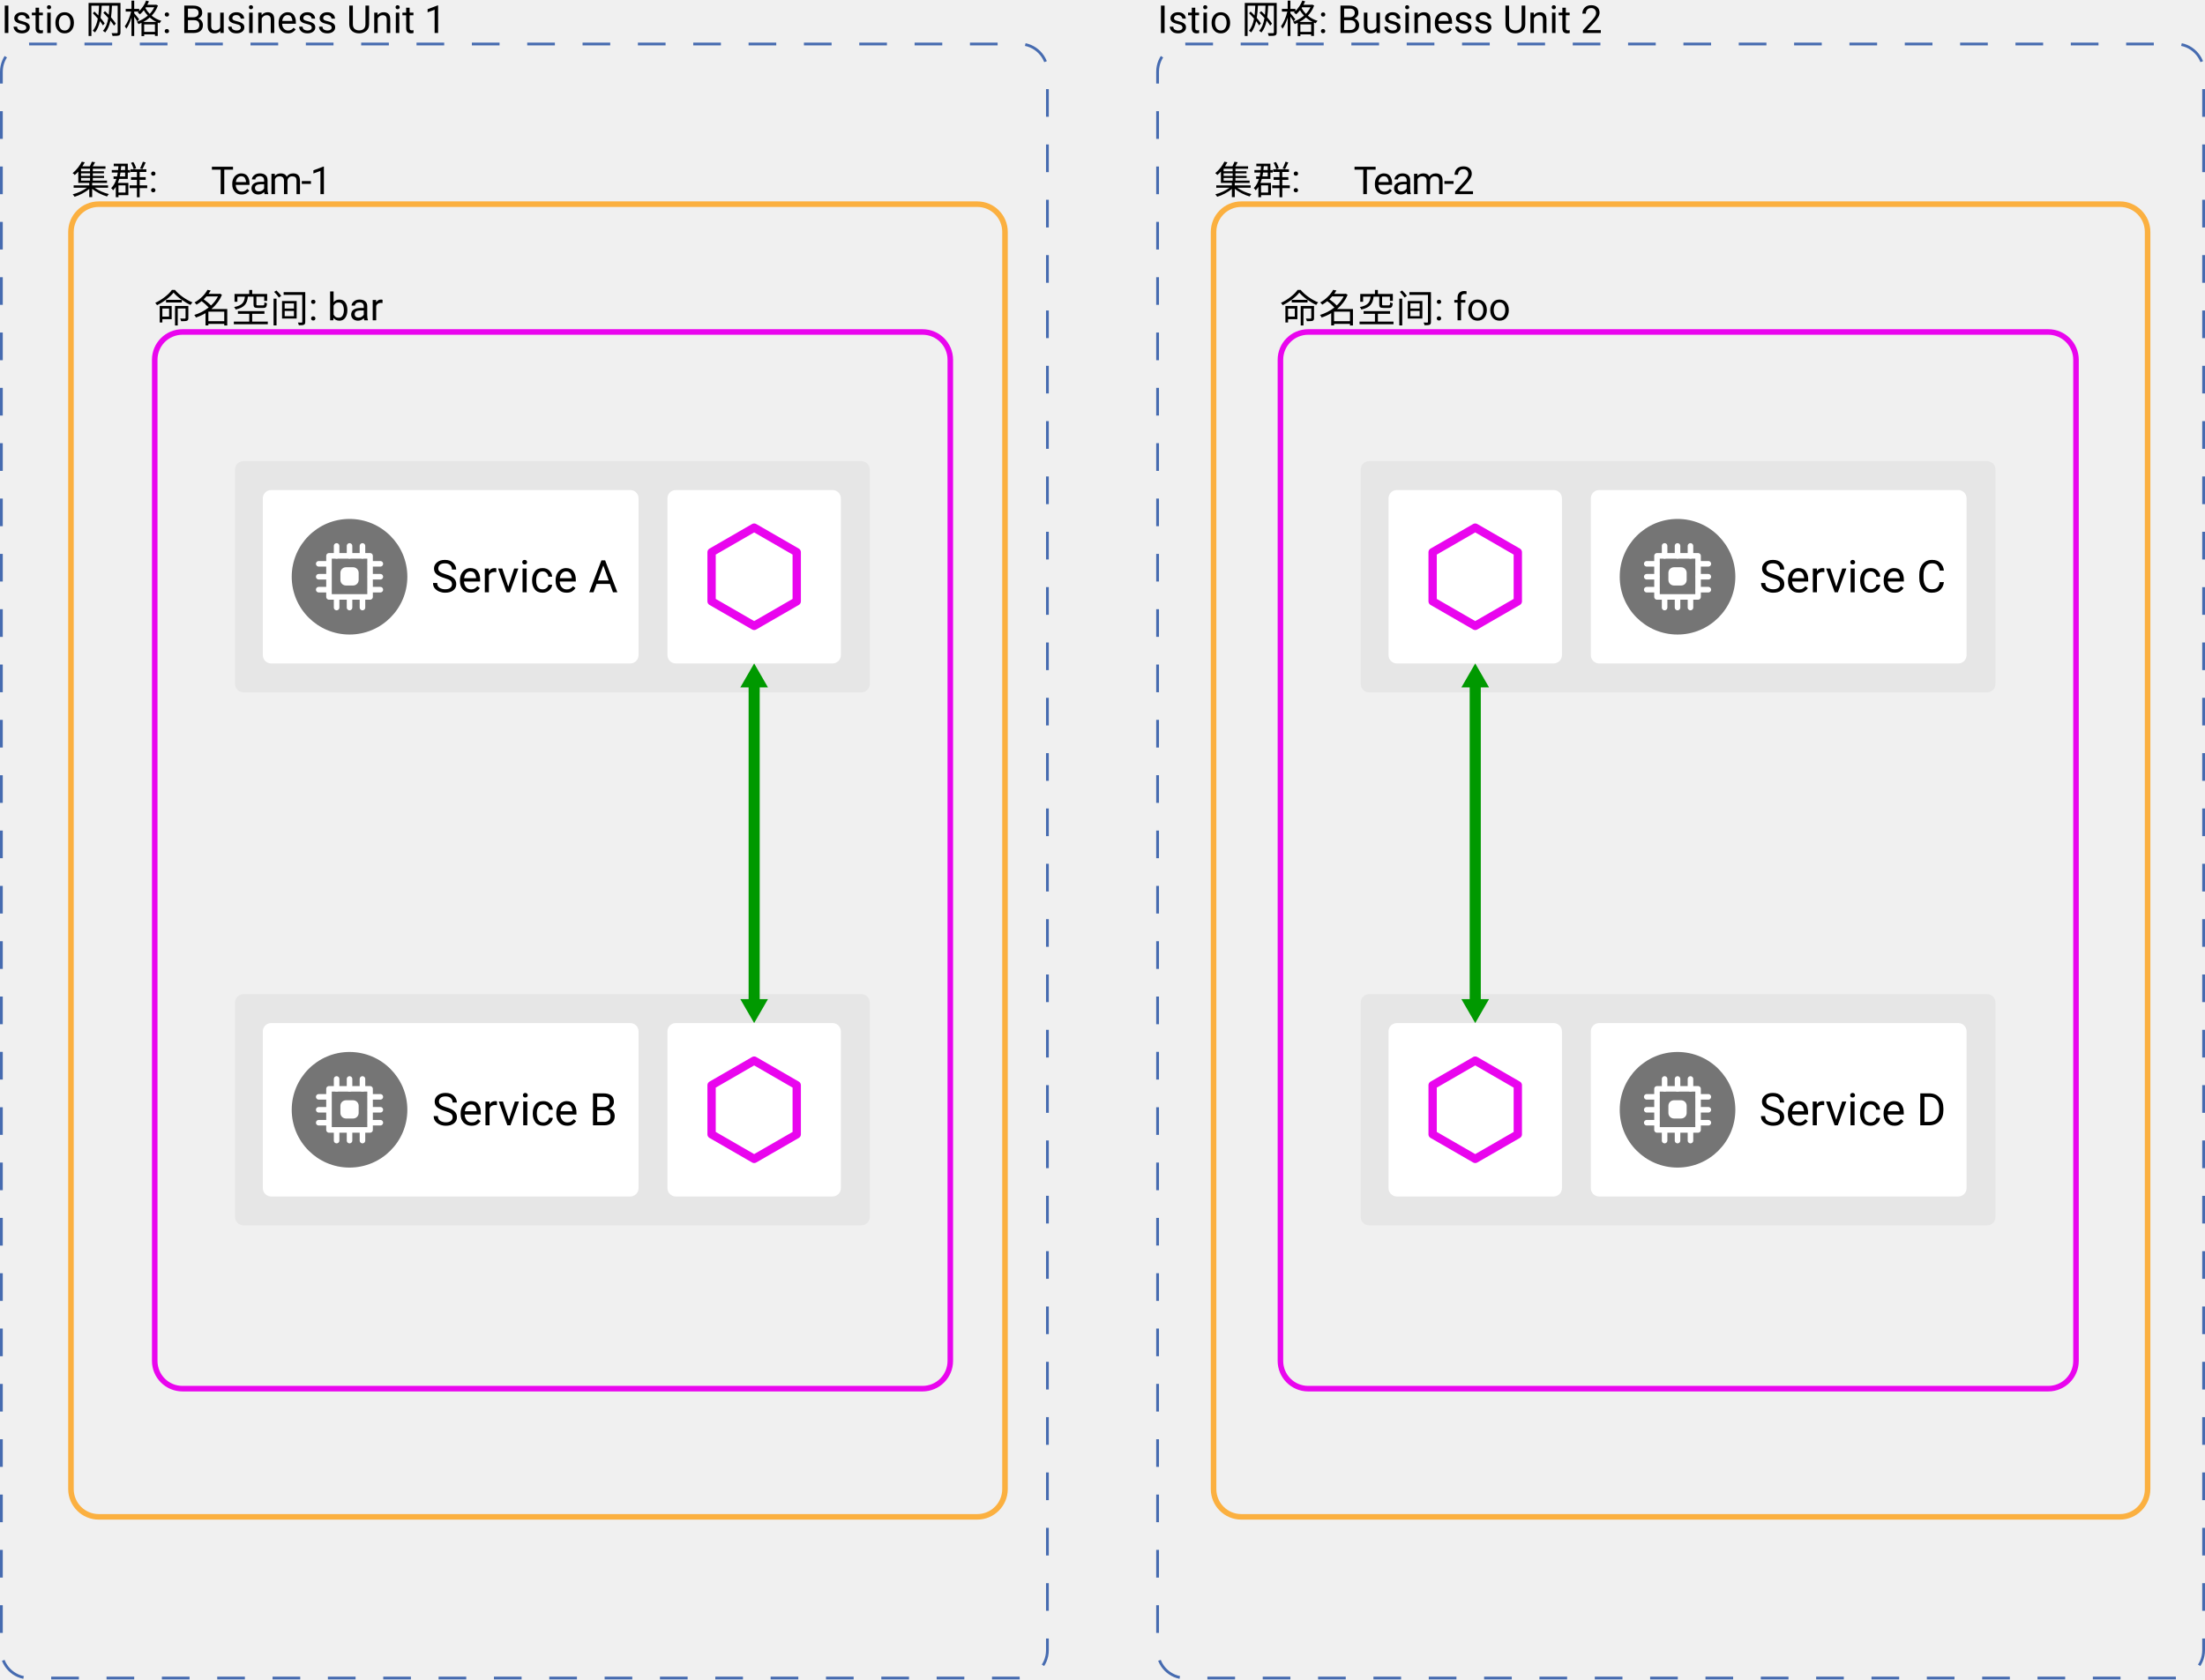
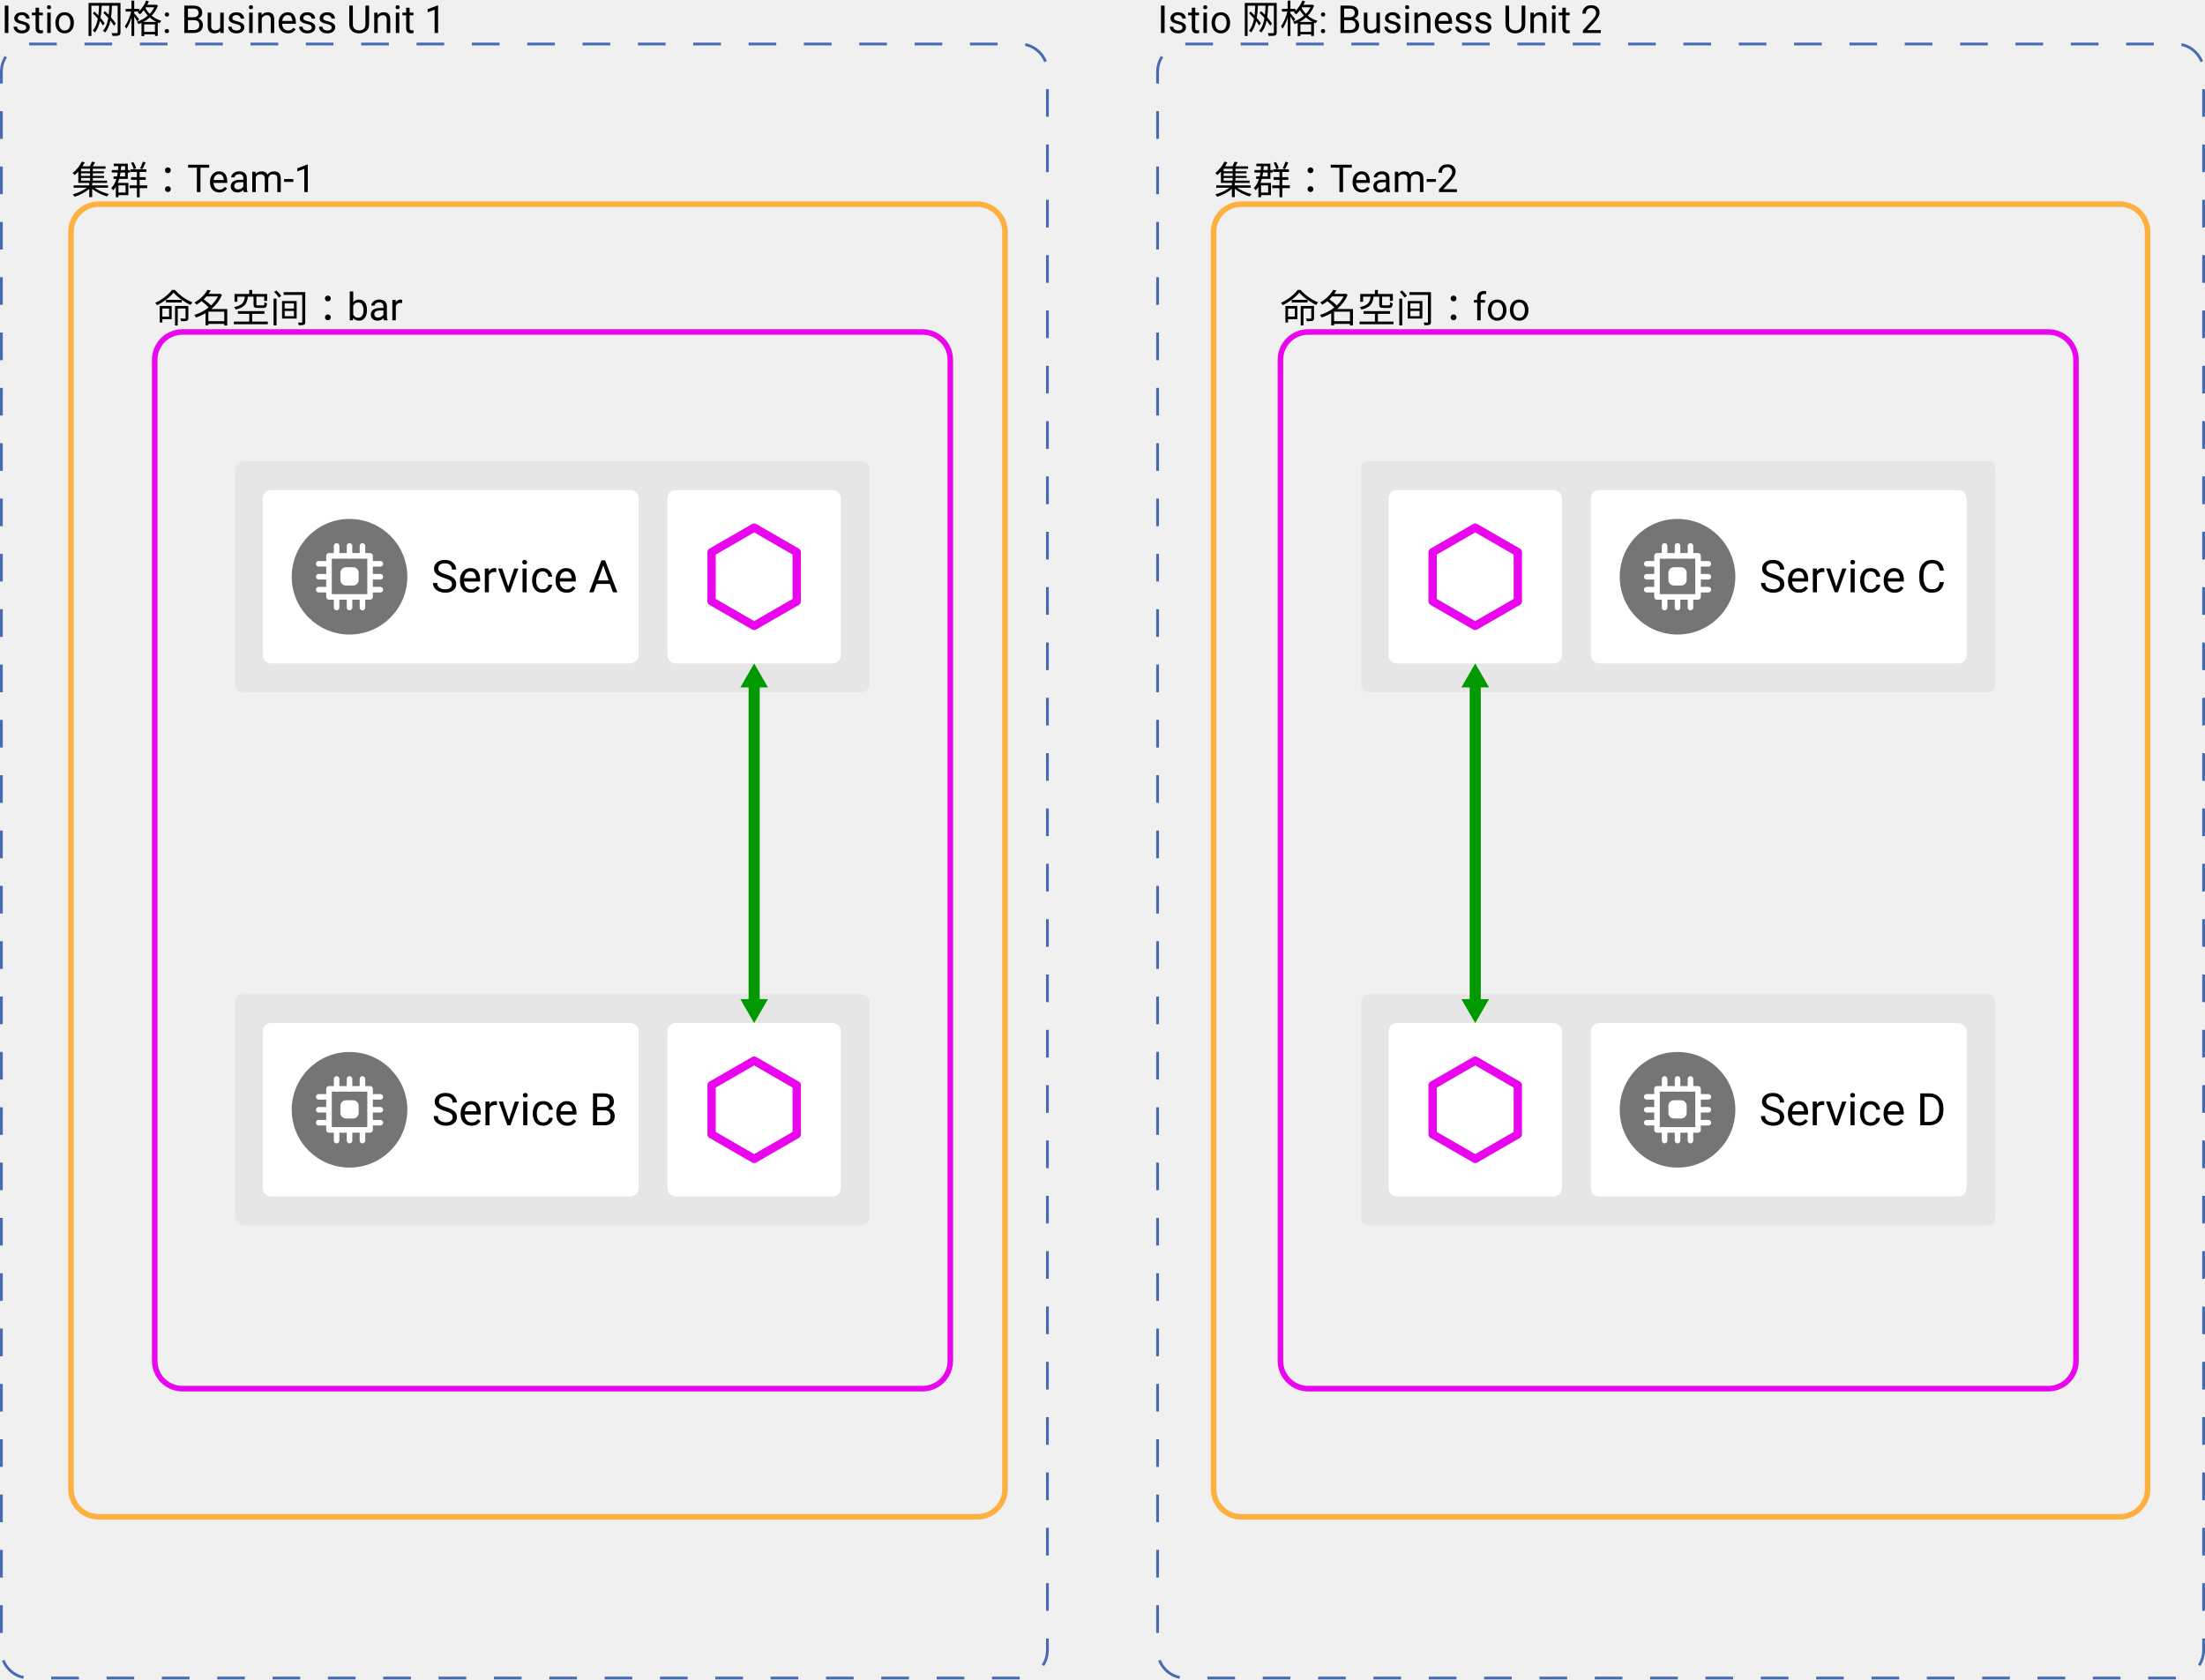
<svg xmlns="http://www.w3.org/2000/svg" viewBox="0 0 794.48 605.18" version="1.1" id="svg34">
  <defs id="defs1">
    <style id="style1">.a60c984d-4186-4bf1-8def-99b5e7f6596a,.a79467dc-3678-4362-b6d0-160029511391,.b4971398-89e5-4f37-8797-d9a88e248a78,.b5667360-ca4a-473f-875a-8ab2d14a0c62,.b973924d-d1cd-4493-a606-cd5da2af4f7a,.e3b9ca9a-06ae-48b0-b237-aaedb6f3ba49,.fdb51a02-7e58-4194-8036-673ccf7dfa99{fill:none}.e3b9ca9a-06ae-48b0-b237-aaedb6f3ba49{stroke:#466bb0;stroke-dasharray:9.97 9.97}.a60c984d-4186-4bf1-8def-99b5e7f6596a,.a79467dc-3678-4362-b6d0-160029511391,.b5667360-ca4a-473f-875a-8ab2d14a0c62,.e3b9ca9a-06ae-48b0-b237-aaedb6f3ba49,.fdb51a02-7e58-4194-8036-673ccf7dfa99{stroke-linejoin:round}.eba8737b-3158-4261-bd4b-15bf9c547623{font-size:13.88px;font-family:Roboto-Regular,Roboto}.f1ea531e-8cbe-4471-8e6f-13c66b6f4749{font-family:Roboto-Regular,Roboto}.a60c984d-4186-4bf1-8def-99b5e7f6596a{stroke:#fbb040;stroke-width:2px}.a79467dc-3678-4362-b6d0-160029511391,.b4971398-89e5-4f37-8797-d9a88e248a78,.b5667360-ca4a-473f-875a-8ab2d14a0c62{stroke-width:2px}.b5a2688c-5707-4604-9a35-84a6a1da216b{letter-spacing:-.03em}.bb07927b-b2ed-46ea-8067-d8344a380c6b{letter-spacing:-.04em}.b5667360-ca4a-473f-875a-8ab2d14a0c62,.fdb51a02-7e58-4194-8036-673ccf7dfa99{stroke:#e905ee}.accb3f93-b32a-4b59-bf84-d4a7d0244886{fill:#e6e6e6}.bc5045b5-855e-44fd-84c8-f593aad604f4{fill:#fff}.fdb51a02-7e58-4194-8036-673ccf7dfa99{stroke-width:3px}.f1ea531e-8cbe-4471-8e6f-13c66b6f4749{font-size:16.2px}.be7d41ee-de81-4da8-bbb4-6991bc5e9baf{letter-spacing:.01em}.add76ed5-0af2-4f53-83db-c1f605d2c1ce{fill:#757575}.a79467dc-3678-4362-b6d0-160029511391,.b4971398-89e5-4f37-8797-d9a88e248a78{stroke:#fff}.b4971398-89e5-4f37-8797-d9a88e248a78{stroke-linecap:round;stroke-miterlimit:10}.b973924d-d1cd-4493-a606-cd5da2af4f7a{stroke-miterlimit:10;stroke:#090;stroke-width:4px}.a3220650-707d-4a30-bbbb-3126de5dced9{fill:#090}</style>
  </defs>
  <g id="ada3b081-4c71-40e3-8481-fca51969ea40" data-name="cluster-iso">
    <rect class="e3b9ca9a-06ae-48b0-b237-aaedb6f3ba49" x=".5" y="15.85" width="376.89" height="588.83" rx="10" id="rect1" />
    <text class="eba8737b-3158-4261-bd4b-15bf9c547623" transform="translate(0.48,11.88)" id="text1">Istio 网格: Business Unit 1</text>
    <rect class="e3b9ca9a-06ae-48b0-b237-aaedb6f3ba49" x="417.09" y="15.85" width="376.89" height="588.83" rx="10" id="rect2" />
    <text class="eba8737b-3158-4261-bd4b-15bf9c547623" transform="translate(417.07,11.88)" id="text2">Istio 网格: Business Unit 2</text>
    <rect class="a60c984d-4186-4bf1-8def-99b5e7f6596a" x="25.57" y="73.57" width="336.54" height="473.03" rx="10" id="rect3" />
-     <text class="eba8737b-3158-4261-bd4b-15bf9c547623" transform="translate(25.79,69.95)" id="text5">集群:<tspan class="bb07927b-b2ed-46ea-8067-d8344a380c6b" x="50.22" y="0" id="tspan4">Team-1</tspan>
-     </text>
+     <text class="eba8737b-3158-4261-bd4b-15bf9c547623" transform="translate(25.79,69.95)" id="text5">集群：Team-1</text>
    <rect class="a60c984d-4186-4bf1-8def-99b5e7f6596a" x="437.26" y="73.57" width="336.54" height="473.03" rx="10" id="rect5" />
-     <text class="eba8737b-3158-4261-bd4b-15bf9c547623" transform="translate(437.48,69.95)" id="text8">集群:<tspan class="bb07927b-b2ed-46ea-8067-d8344a380c6b" x="50.22" y="0" id="tspan7">Team-2</tspan>
-     </text>
-     <text class="eba8737b-3158-4261-bd4b-15bf9c547623" transform="translate(55.67,116.15)" id="text9">命名空间: bar</text>
+     <text class="eba8737b-3158-4261-bd4b-15bf9c547623" transform="translate(437.48,69.95)" id="text8">集群：Team-2</text>
+     <text class="eba8737b-3158-4261-bd4b-15bf9c547623" transform="translate(55.67,116.15)" id="text9">命名空间：bar</text>
    <rect class="b5667360-ca4a-473f-875a-8ab2d14a0c62" x="55.75" y="119.63" width="286.65" height="380.78" rx="10" id="rect9" />
-     <text class="eba8737b-3158-4261-bd4b-15bf9c547623" transform="translate(461.27,116.15)" id="text10">命名空间: foo</text>
+     <text class="eba8737b-3158-4261-bd4b-15bf9c547623" transform="translate(461.27,116.15)" id="text10">命名空间：foo</text>
    <rect class="b5667360-ca4a-473f-875a-8ab2d14a0c62" x="461.35" y="119.63" width="286.65" height="380.78" rx="10" id="rect10" />
    <rect class="accb3f93-b32a-4b59-bf84-d4a7d0244886" x="490.29" y="166.18" width="228.69" height="83.31" rx="3" id="rect11" />
    <rect class="bc5045b5-855e-44fd-84c8-f593aad604f4" x="500.3" y="176.59" width="62.48" height="62.48" rx="3" id="rect12" />
    <path class="fdb51a02-7e58-4194-8036-673ccf7dfa99" d="M546.88 216.69v-17.71l-15.34-8.85-15.35 8.85v17.71l15.35 8.85 15.34-8.85z" id="path12" />
    <rect class="bc5045b5-855e-44fd-84c8-f593aad604f4" x="573.19" y="176.59" width="135.38" height="62.48" rx="3" id="rect13" />
    <text class="f1ea531e-8cbe-4471-8e6f-13c66b6f4749" transform="translate(633.89 213.43)" id="text14">Se<tspan class="be7d41ee-de81-4da8-bbb4-6991bc5e9baf" x="18.19" y="0" id="tspan13">r</tspan>
      <tspan x="23.82" y="0" id="tspan14">vice C</tspan>
    </text>
    <circle class="add76ed5-0af2-4f53-83db-c1f605d2c1ce" cx="604.43" cy="207.83" r="20.83" id="circle14" />
    <path class="a79467dc-3678-4362-b6d0-160029511391" d="M597.03 200.3h14.8v14.8h-14.8z" id="path14" />
    <path class="b4971398-89e5-4f37-8797-d9a88e248a78" d="M599.77 200.3v-3.57M604.43 200.3v-3.57M609.09 200.3v-3.57M599.77 218.93v-3.56M604.43 218.93v-3.56M609.09 218.93v-3.56M596.89 212.49h-3.56M596.89 207.83h-3.56M596.89 203.17h-3.56M615.53 212.49h-3.56M615.53 207.83h-3.56M615.53 203.17h-3.56" id="path15" />
    <rect class="bc5045b5-855e-44fd-84c8-f593aad604f4" x="601.14" y="204.41" width="6.58" height="6.58" rx="2" id="rect15" />
    <rect class="accb3f93-b32a-4b59-bf84-d4a7d0244886" x="84.69" y="166.18" width="228.69" height="83.31" rx="3" id="rect16" />
    <rect class="bc5045b5-855e-44fd-84c8-f593aad604f4" x="94.7" y="176.59" width="135.38" height="62.48" rx="3" id="rect17" />
    <text class="f1ea531e-8cbe-4471-8e6f-13c66b6f4749" transform="translate(155.38 213.43)" id="text18">Se<tspan class="be7d41ee-de81-4da8-bbb4-6991bc5e9baf" x="18.19" y="0" id="tspan17">r</tspan>
      <tspan x="23.82" y="0" id="tspan18">vice A</tspan>
    </text>
    <circle class="add76ed5-0af2-4f53-83db-c1f605d2c1ce" cx="125.94" cy="207.83" r="20.83" id="circle18" />
    <path class="a79467dc-3678-4362-b6d0-160029511391" d="M118.54 200.3h14.8v14.8h-14.8z" id="path18" />
    <path class="b4971398-89e5-4f37-8797-d9a88e248a78" d="M121.28 200.3v-3.57M125.94 200.3v-3.57M130.6 200.3v-3.57M121.28 218.93v-3.56M125.94 218.93v-3.56M130.6 218.93v-3.56M118.4 212.49h-3.56M118.4 207.83h-3.56M118.4 203.17h-3.56M137.04 212.49h-3.57M137.04 207.83h-3.57M137.04 203.17h-3.57" id="path19" />
    <rect class="bc5045b5-855e-44fd-84c8-f593aad604f4" x="122.65" y="204.41" width="6.58" height="6.58" rx="2" id="rect19" />
    <rect class="bc5045b5-855e-44fd-84c8-f593aad604f4" x="240.49" y="176.59" width="62.48" height="62.48" rx="3" id="rect20" />
    <path class="fdb51a02-7e58-4194-8036-673ccf7dfa99" d="M287.07 216.69v-17.71l-15.34-8.85-15.34 8.85v17.71l15.34 8.85 15.34-8.85z" id="path20" />
    <rect class="accb3f93-b32a-4b59-bf84-d4a7d0244886" x="490.29" y="358.25" width="228.69" height="83.31" rx="3" id="rect21" />
    <rect class="bc5045b5-855e-44fd-84c8-f593aad604f4" x="500.3" y="368.67" width="62.48" height="62.48" rx="3" id="rect22" />
    <path class="fdb51a02-7e58-4194-8036-673ccf7dfa99" d="M546.88 408.76v-17.7l-15.34-8.86-15.35 8.86v17.7l15.35 8.85 15.34-8.85z" id="path22" />
    <rect class="bc5045b5-855e-44fd-84c8-f593aad604f4" x="573.19" y="368.67" width="135.38" height="62.48" rx="3" id="rect23" />
    <text class="f1ea531e-8cbe-4471-8e6f-13c66b6f4749" transform="translate(633.85 405.51)" id="text24">Se<tspan class="be7d41ee-de81-4da8-bbb4-6991bc5e9baf" x="18.19" y="0" id="tspan23">r</tspan>
      <tspan x="23.82" y="0" id="tspan24">vice D</tspan>
    </text>
    <circle class="add76ed5-0af2-4f53-83db-c1f605d2c1ce" cx="604.43" cy="399.91" r="20.83" id="circle24" />
    <path class="a79467dc-3678-4362-b6d0-160029511391" d="M597.03 392.37h14.8v14.8h-14.8z" id="path24" />
    <path class="b4971398-89e5-4f37-8797-d9a88e248a78" d="M599.77 392.37v-3.56M604.43 392.37v-3.56M609.09 392.37v-3.56M599.77 411.01v-3.57M604.43 411.01v-3.57M609.09 411.01v-3.57M596.89 404.57h-3.56M596.89 399.91h-3.56M596.89 395.25h-3.56M615.53 404.57h-3.56M615.53 399.91h-3.56M615.53 395.25h-3.56" id="path25" />
    <rect class="bc5045b5-855e-44fd-84c8-f593aad604f4" x="601.14" y="396.48" width="6.58" height="6.58" rx="2" id="rect25" />
    <rect class="accb3f93-b32a-4b59-bf84-d4a7d0244886" x="84.69" y="358.25" width="228.69" height="83.31" rx="3" id="rect26" />
    <rect class="bc5045b5-855e-44fd-84c8-f593aad604f4" x="94.7" y="368.67" width="135.38" height="62.48" rx="3" id="rect27" />
    <text class="f1ea531e-8cbe-4471-8e6f-13c66b6f4749" transform="translate(155.62 405.51)" id="text28">Se<tspan class="be7d41ee-de81-4da8-bbb4-6991bc5e9baf" x="18.19" y="0" id="tspan27">r</tspan>
      <tspan x="23.82" y="0" id="tspan28">vice B</tspan>
    </text>
    <circle class="add76ed5-0af2-4f53-83db-c1f605d2c1ce" cx="125.94" cy="399.91" r="20.83" id="circle28" />
    <path class="a79467dc-3678-4362-b6d0-160029511391" d="M118.54 392.37h14.8v14.8h-14.8z" id="path28" />
    <path class="b4971398-89e5-4f37-8797-d9a88e248a78" d="M121.28 392.37v-3.56M125.94 392.37v-3.56M130.6 392.37v-3.56M121.28 411.01v-3.57M125.94 411.01v-3.57M130.6 411.01v-3.57M118.4 404.57h-3.56M118.4 399.91h-3.56M118.4 395.25h-3.56M137.04 404.57h-3.57M137.04 399.91h-3.57M137.04 395.25h-3.57" id="path29" />
    <rect class="bc5045b5-855e-44fd-84c8-f593aad604f4" x="122.65" y="396.48" width="6.58" height="6.58" rx="2" id="rect29" />
    <rect class="bc5045b5-855e-44fd-84c8-f593aad604f4" x="240.49" y="368.67" width="62.48" height="62.48" rx="3" id="rect30" />
    <path class="fdb51a02-7e58-4194-8036-673ccf7dfa99" d="M287.07 408.76v-17.7l-15.34-8.86-15.34 8.86v17.7l15.34 8.85 15.34-8.85z" id="path30" />
    <path class="b973924d-d1cd-4493-a606-cd5da2af4f7a" d="M271.73 246.25v115.24" id="path31" />
    <path class="a3220650-707d-4a30-bbbb-3126de5dced9" d="M266.74 247.71l4.99-8.64 4.98 8.64h-9.97zM266.74 360.03l4.99 8.64 4.98-8.64h-9.97z" id="path32" />
    <path class="b973924d-d1cd-4493-a606-cd5da2af4f7a" d="M531.54 246.25v115.24" id="path33" />
    <path class="a3220650-707d-4a30-bbbb-3126de5dced9" d="M526.55 247.71l4.99-8.64 4.98 8.64h-9.97zM526.55 360.03l4.99 8.64 4.98-8.64h-9.97z" id="path34" />
  </g>
</svg>
